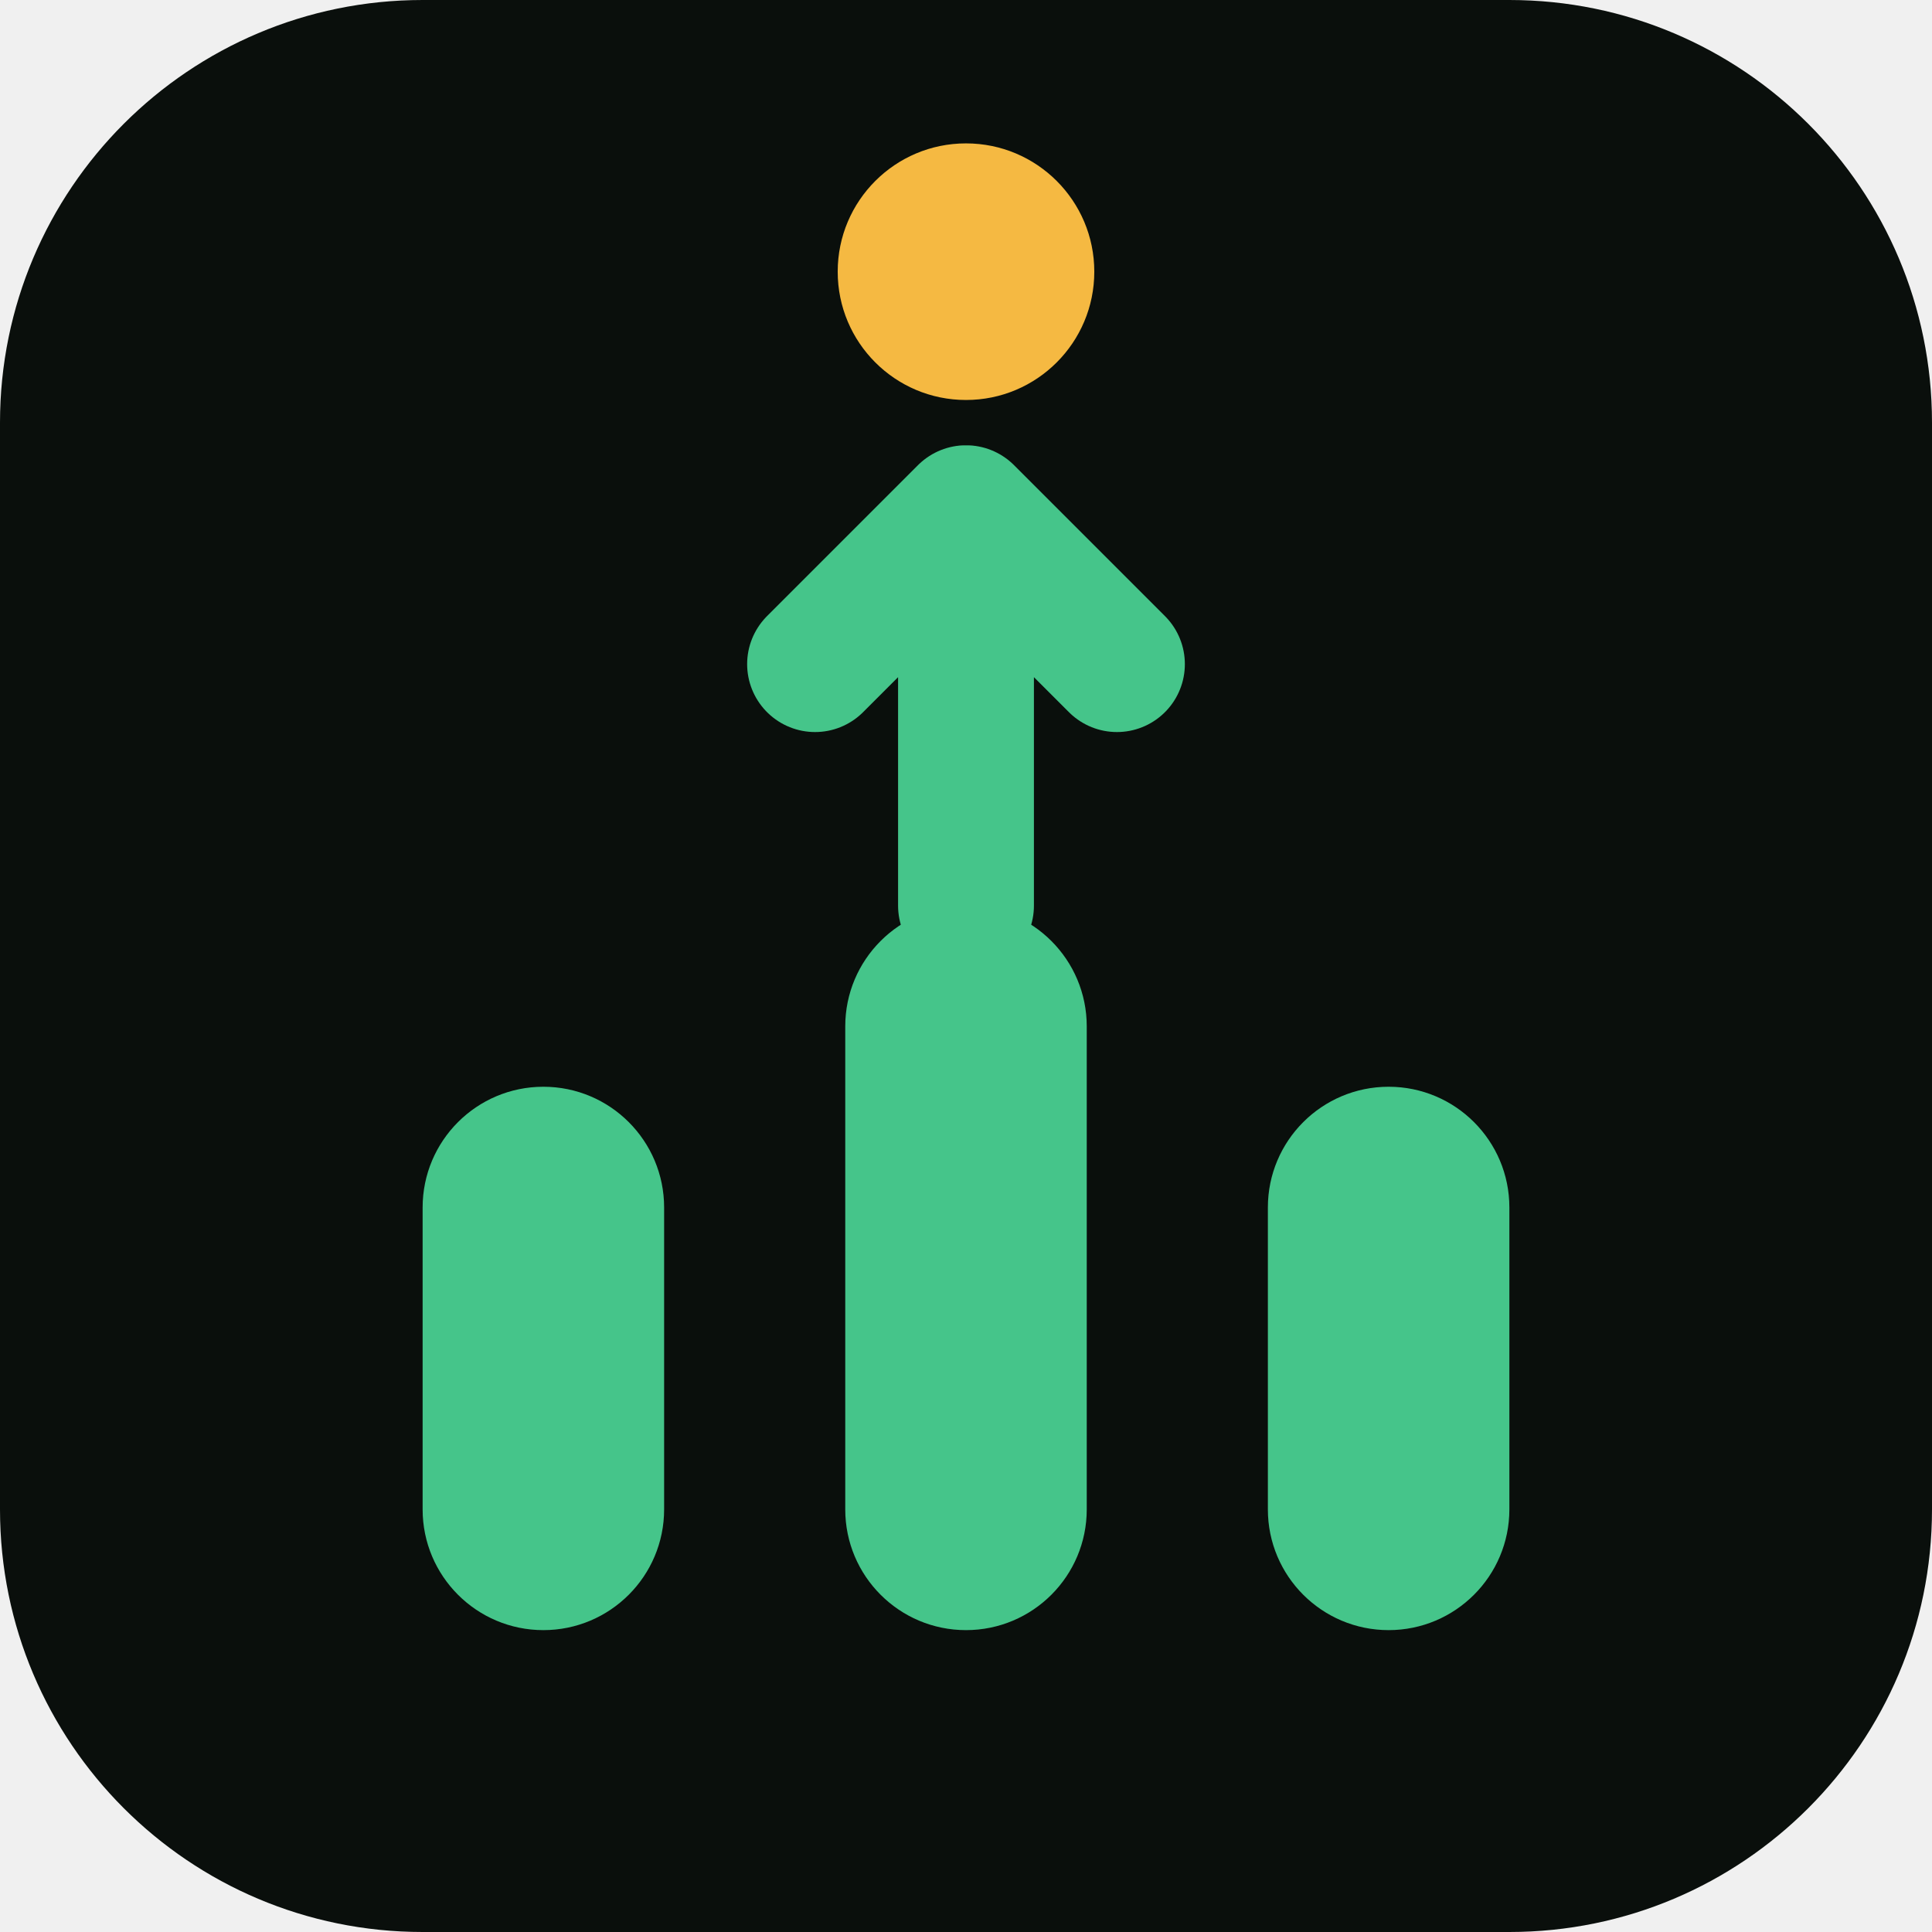
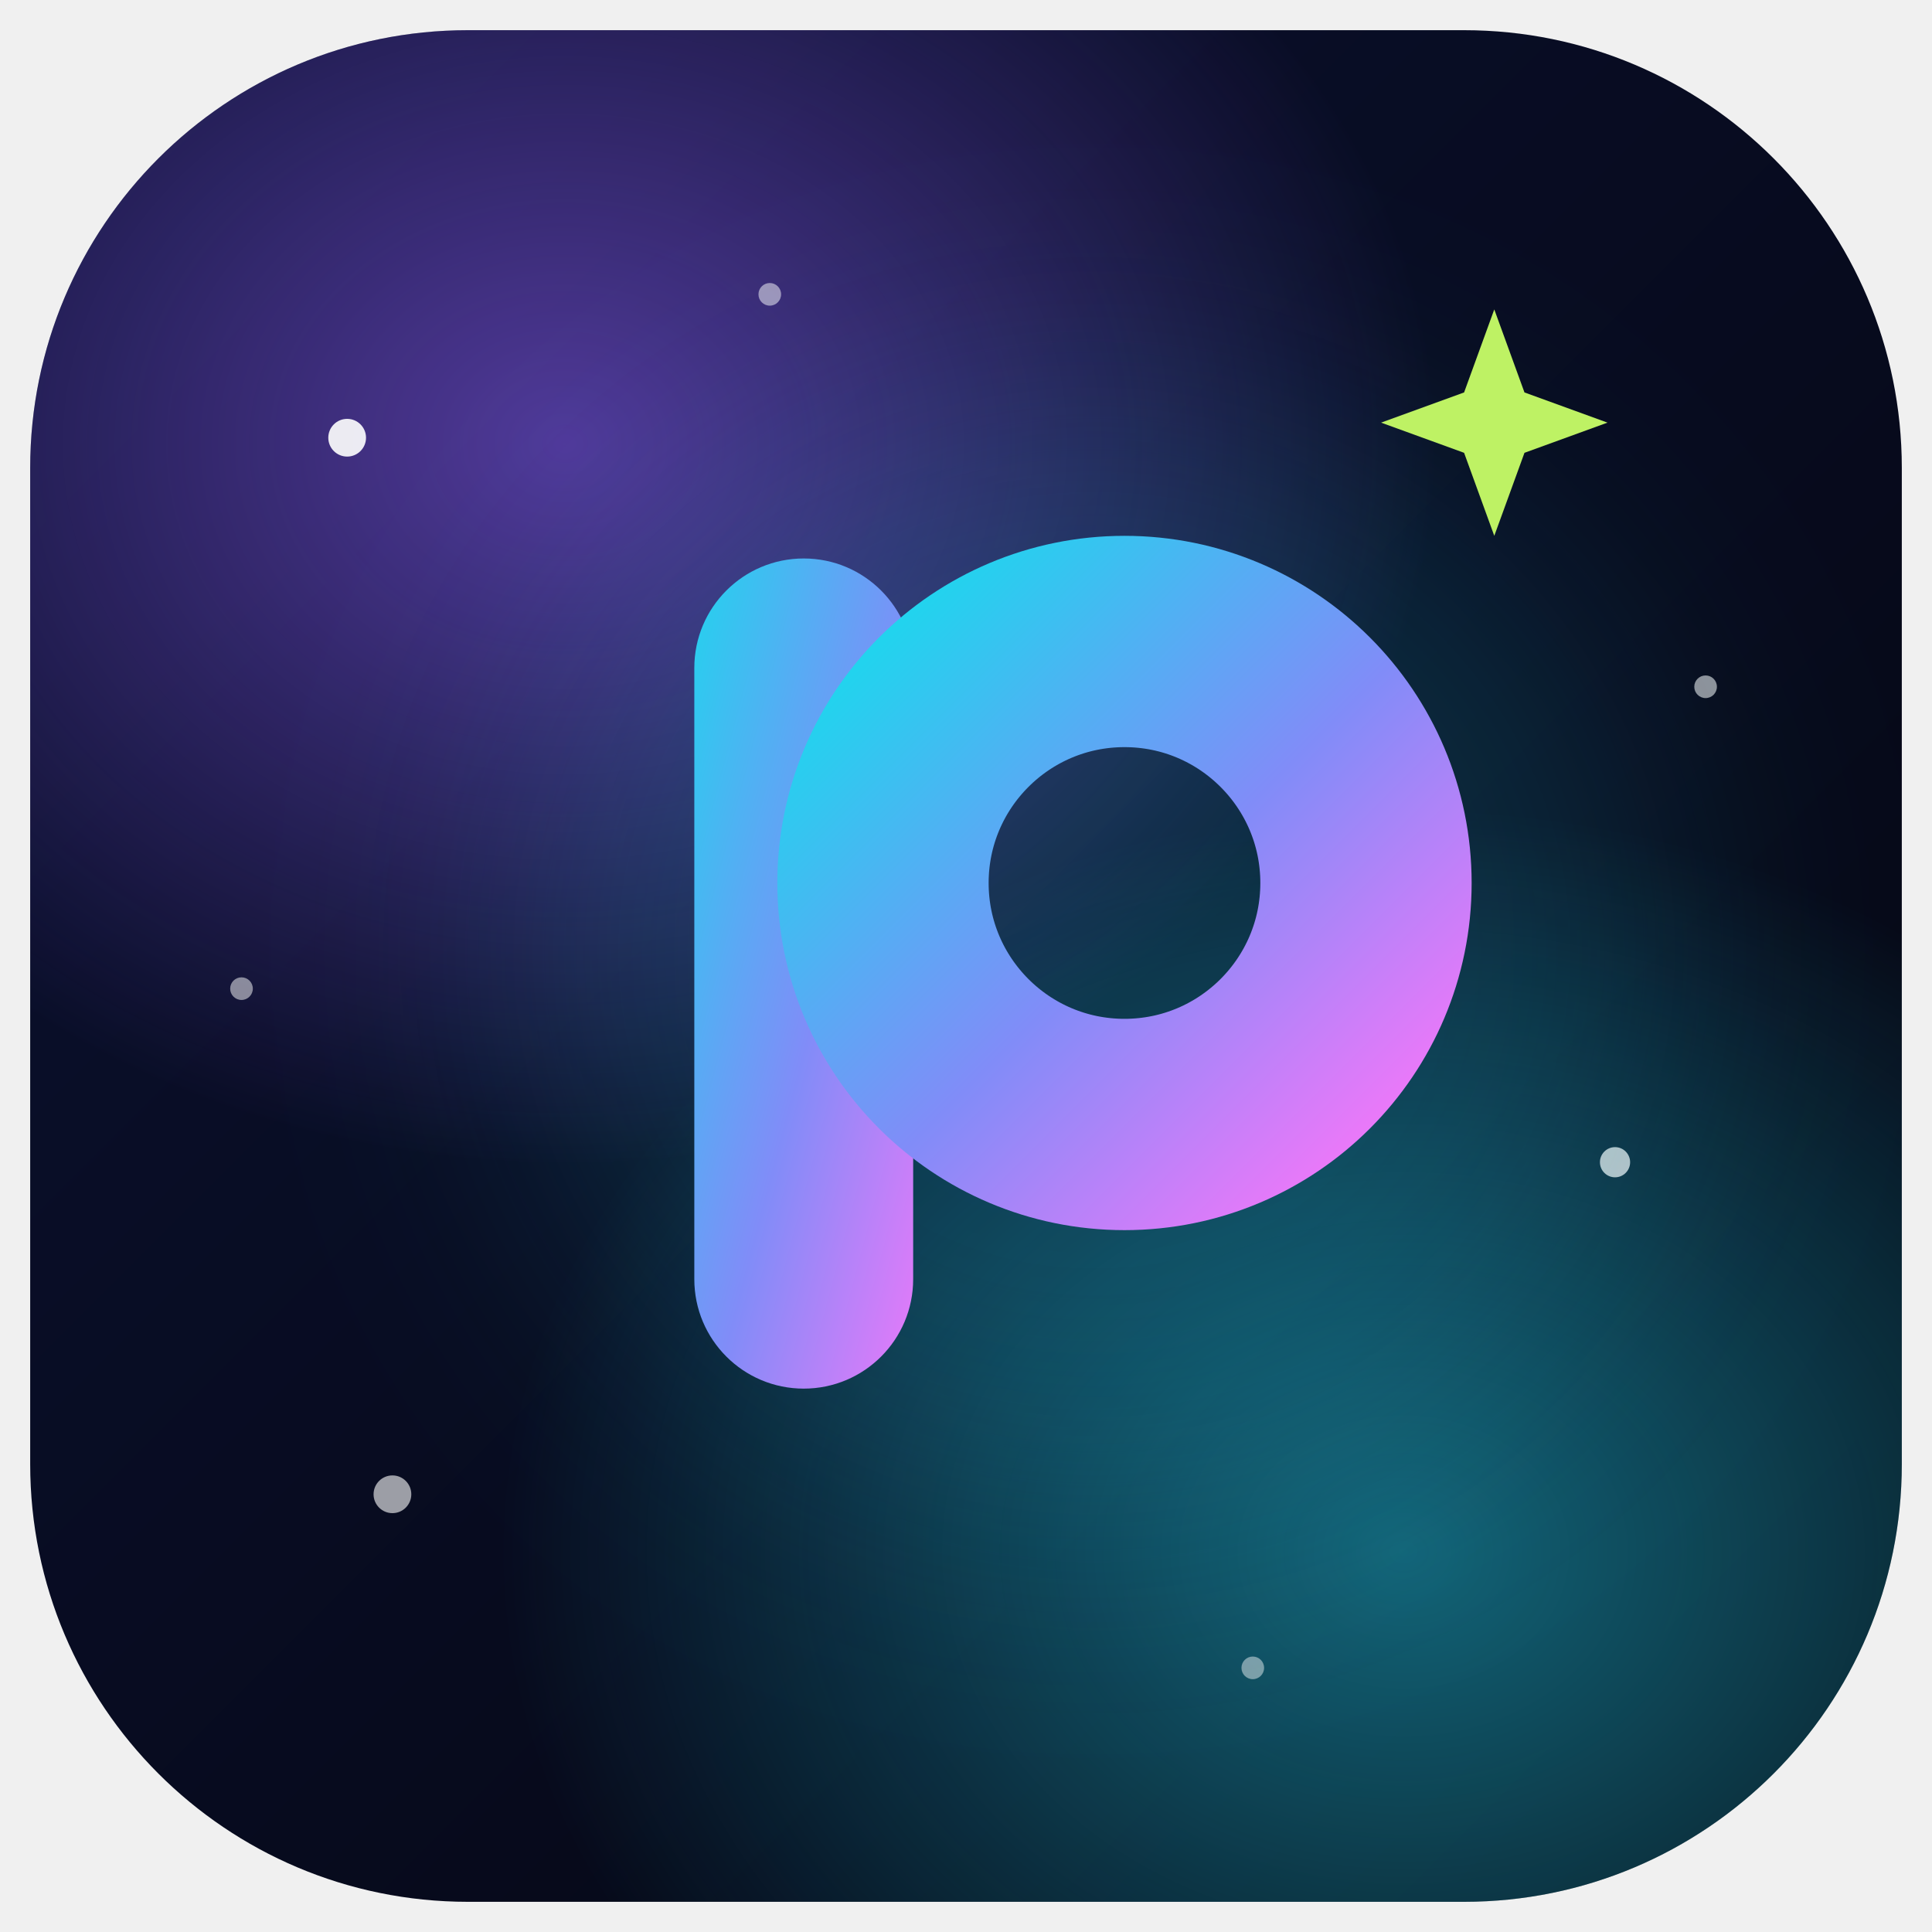
- <svg xmlns="http://www.w3.org/2000/svg" viewBox="0 0 64 64">
-   <rect width="64" height="64" rx="14" fill="#0A0F0C" />
-   <rect x="14" y="36" width="8" height="18" rx="4" fill="#45C58A" />
-   <rect x="28" y="30" width="8" height="24" rx="4" fill="#45C58A" />
-   <rect x="42" y="36" width="8" height="18" rx="4" fill="#45C58A" />
-   <path d="M32 30 V17 M27 22 L32 17 L37 22" stroke="#45C58A" stroke-width="4.5" stroke-linecap="round" stroke-linejoin="round" fill="none" />
-   <circle cx="32" cy="9" r="5" fill="#F5B942" stroke="#0A0F0C" stroke-width="1.5" />
+ <svg xmlns="http://www.w3.org/2000/svg" viewBox="0 0 512 512">
+   <defs>
+     <linearGradient id="pp-bg" x1="0" y1="0" x2="1" y2="1">
+       <stop offset="0" stop-color="#0b1132" />
+       <stop offset="1" stop-color="#04060e" />
+     </linearGradient>
+     <radialGradient id="pp-nebA" cx="0.5" cy="0.5" r="0.5">
+       <stop offset="0" stop-color="#8b5cf6" stop-opacity="0.55" />
+       <stop offset="1" stop-color="#8b5cf6" stop-opacity="0" />
+     </radialGradient>
+     <radialGradient id="pp-nebB" cx="0.5" cy="0.5" r="0.5">
+       <stop offset="0" stop-color="#22d3ee" stop-opacity="0.45" />
+       <stop offset="1" stop-color="#22d3ee" stop-opacity="0" />
+     </radialGradient>
+     <linearGradient id="pp-neon" x1="0" y1="0" x2="1" y2="1">
+       <stop offset="0" stop-color="#22d3ee" />
+       <stop offset="0.55" stop-color="#818cf8" />
+       <stop offset="1" stop-color="#e879f9" />
+     </linearGradient>
+     <filter id="pp-glow" x="-60%" y="-60%" width="220%" height="220%">
+       <feGaussianBlur stdDeviation="36" />
+     </filter>
+     <clipPath id="pp-clip">
+       <rect x="8" y="8" width="496" height="496" rx="116" />
+     </clipPath>
+   </defs>
+   <g clip-path="url(#pp-clip)">
+     <rect x="8" y="8" width="496" height="496" fill="url(#pp-bg)" />
+     <ellipse cx="150" cy="118" rx="230" ry="190" fill="url(#pp-nebA)" />
+     <ellipse cx="372" cy="412" rx="240" ry="200" fill="url(#pp-nebB)" />
+     <g fill="#ffffff">
+       <circle cx="92" cy="116" r="5" opacity="0.9" />
+       <circle cx="428" cy="308" r="4" opacity="0.7" />
+       <circle cx="104" cy="396" r="5" opacity="0.6" />
+       <circle cx="64" cy="262" r="3" opacity="0.5" />
+       <circle cx="452" cy="182" r="3" opacity="0.55" />
+       <circle cx="204" cy="78" r="3" opacity="0.5" />
+       <circle cx="332" cy="442" r="3" opacity="0.45" />
+     </g>
+     <ellipse cx="290" cy="252" rx="150" ry="145" fill="#22d3ee" opacity="0.16" filter="url(#pp-glow)" />
+     <rect x="184" y="148" width="58" height="220" rx="29" fill="url(#pp-neon)" />
+     <circle cx="298" cy="234" r="64" fill="none" stroke="url(#pp-neon)" stroke-width="56" />
+     <path d="M396 82 L404 104 L426 112 L404 120 L396 142 L388 120 L366 112 L388 104 Z" fill="#bef264" />
+   </g>
</svg>
